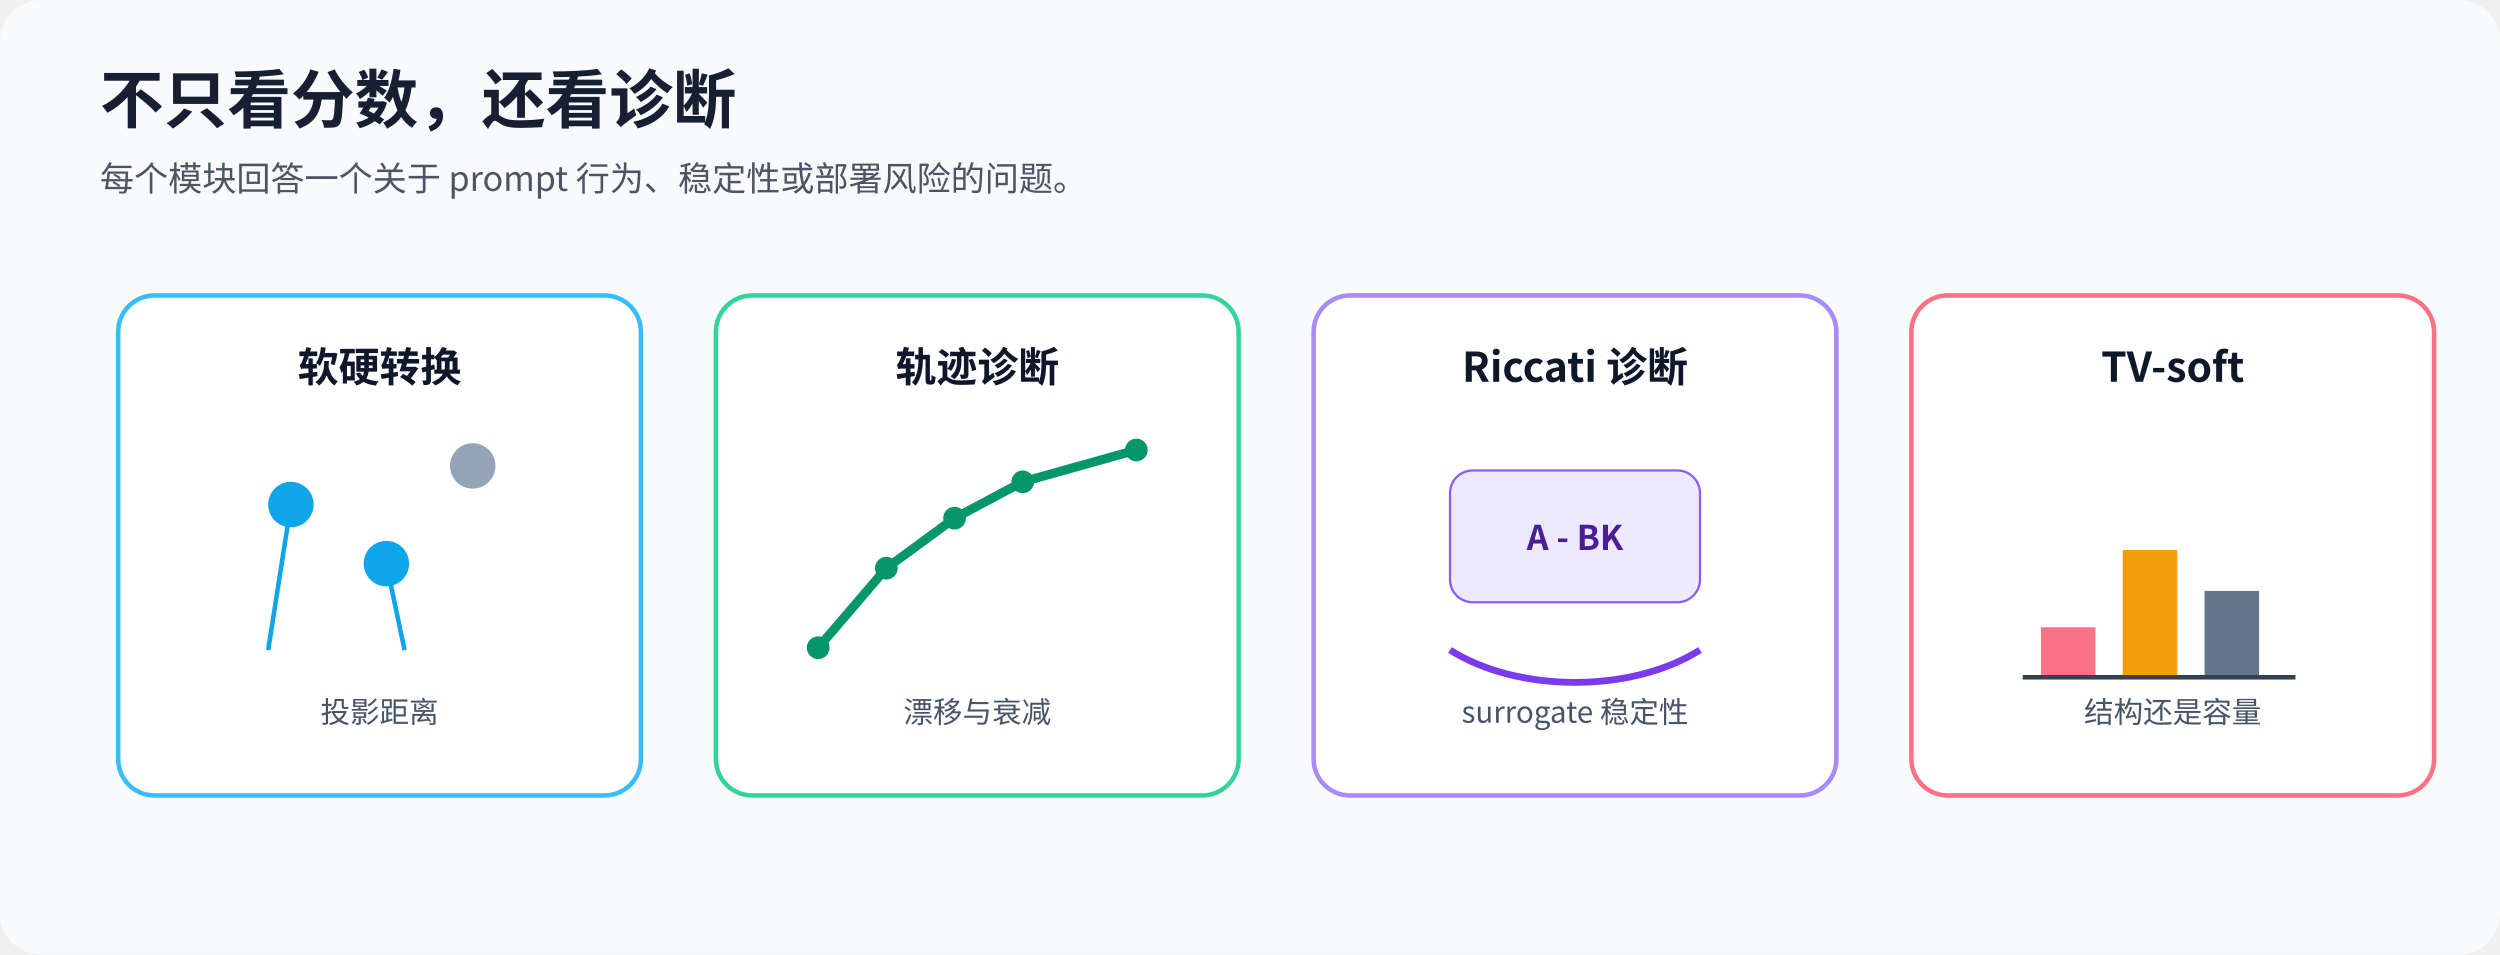
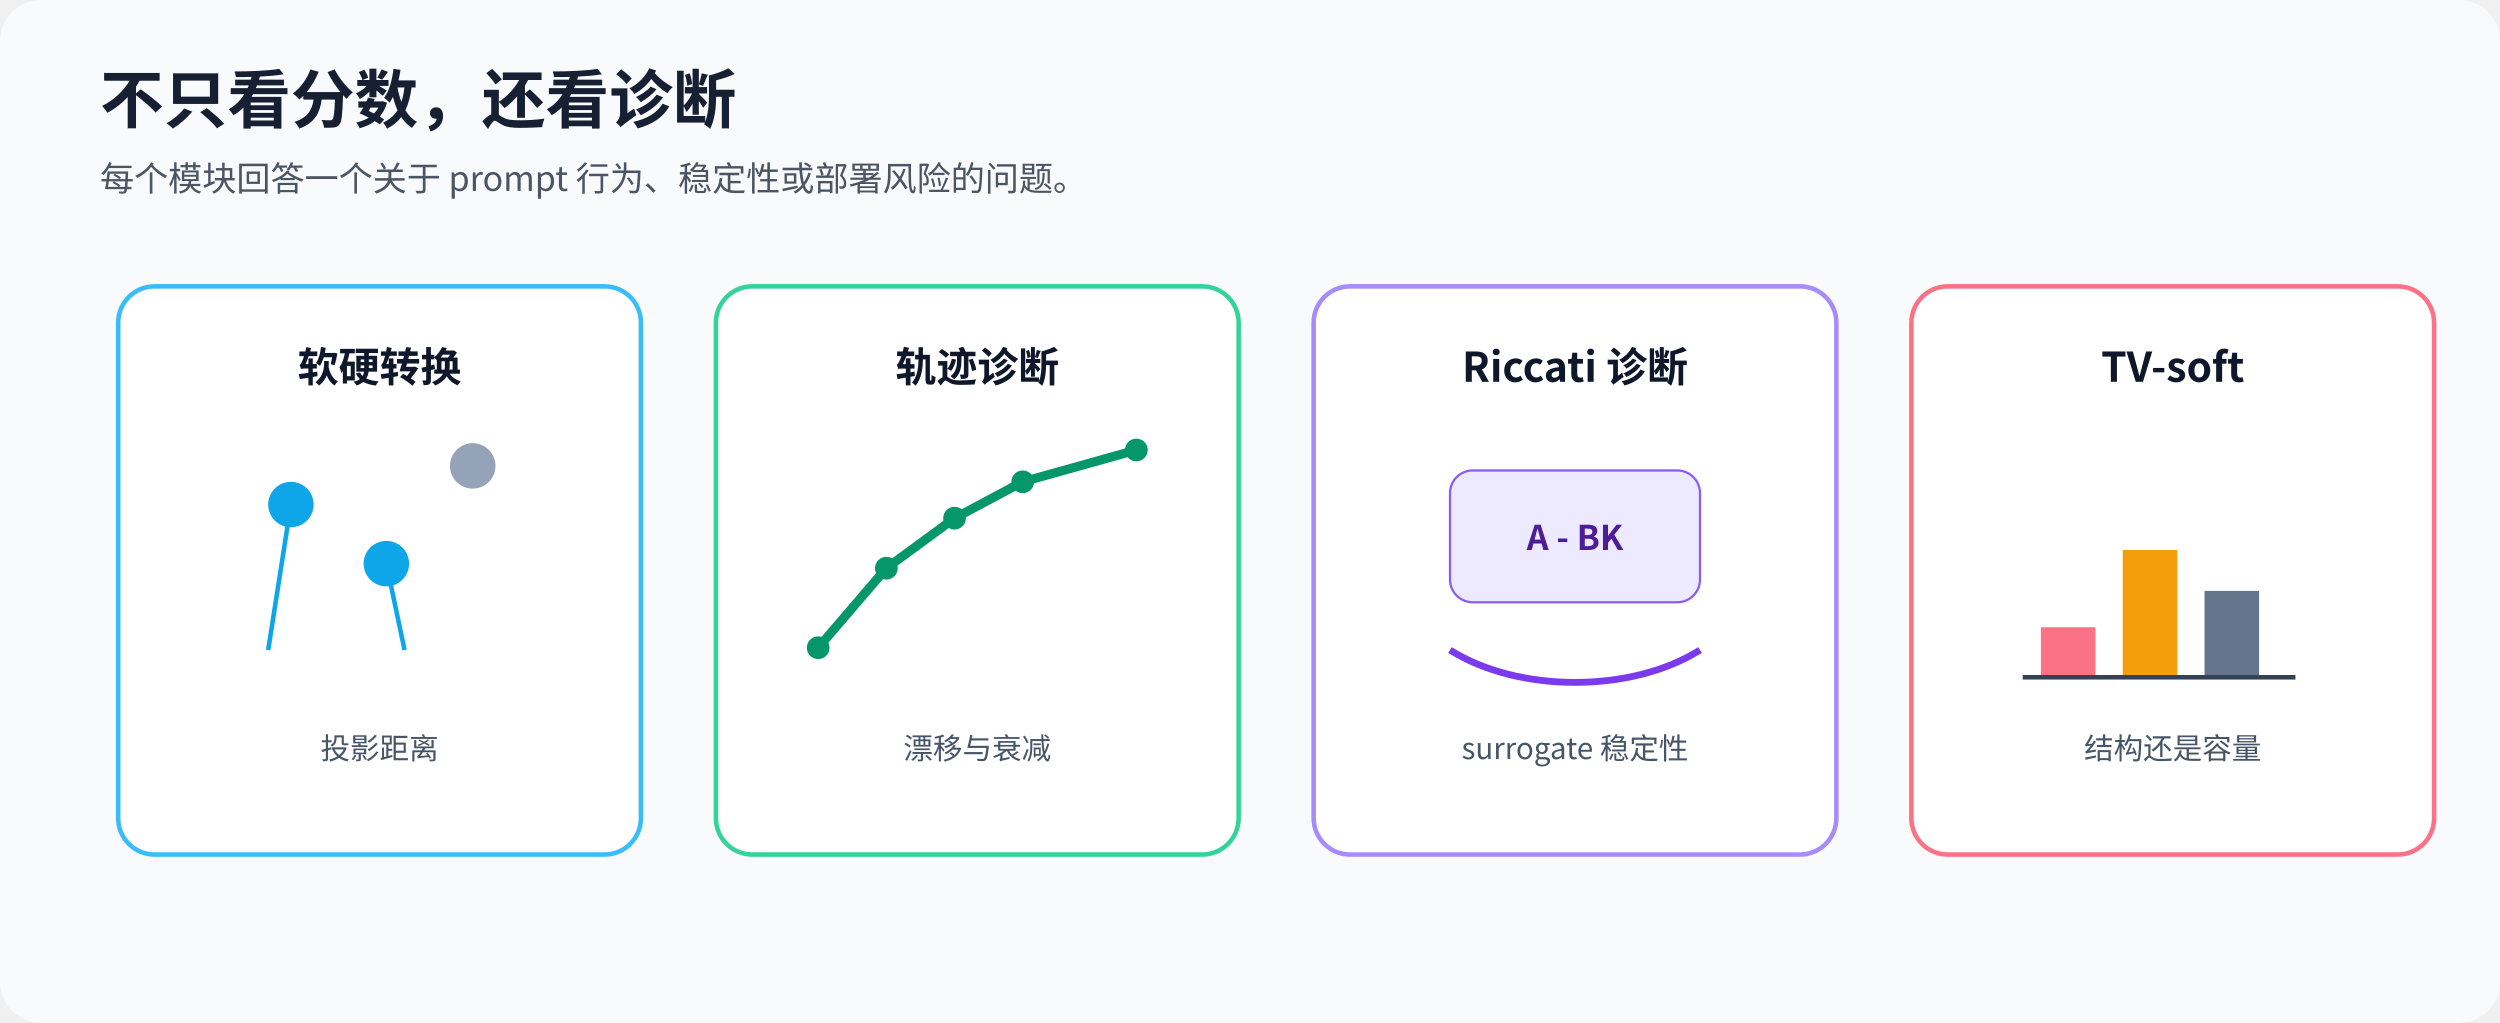
- <svg xmlns="http://www.w3.org/2000/svg" width="1100" height="420" viewBox="0 0 1100 420" role="img" aria-labelledby="title desc">
-   <rect width="1100" height="420" rx="18" fill="#f8fafc" />
+ <svg xmlns="http://www.w3.org/2000/svg" width="1100" height="450" viewBox="0 0 1100 450" role="img" aria-labelledby="title desc">
+   <rect width="1100" height="450" rx="18" fill="#f8fafc" />
  <text x="44" y="54" font-family="Microsoft YaHei, Noto Sans CJK SC, Segoe UI, Arial, sans-serif" font-size="28" font-weight="700" fill="#172033">不只看分数，还看诊断</text>
  <text x="44" y="84" font-family="Microsoft YaHei, Noto Sans CJK SC, Segoe UI, Arial, sans-serif" font-size="15" fill="#4b5563">每个模块回答一个关于 prompt 行为、稳定性或部署风险的问题。</text>
  <g font-family="Microsoft YaHei, Noto Sans CJK SC, Segoe UI, Arial, sans-serif">
-     <rect x="52" y="130" width="230" height="220" rx="16" fill="#ffffff" stroke="#38bdf8" stroke-width="2" />
+     <rect x="52" y="126" width="230" height="250" rx="16" fill="#ffffff" stroke="#38bdf8" stroke-width="2" />
    <text x="167" y="168" text-anchor="middle" font-size="18" font-weight="700" fill="#0f172a">软硬转换</text>
    <circle cx="128" cy="222" r="10" fill="#0ea5e9" />
    <circle cx="170" cy="248" r="10" fill="#0ea5e9" />
    <circle cx="208" cy="205" r="10" fill="#94a3b8" />
    <line x1="128" y1="222" x2="118" y2="286" stroke="#0ea5e9" stroke-width="2" />
    <line x1="170" y1="248" x2="178" y2="286" stroke="#0ea5e9" stroke-width="2" />
-     <text x="167" y="318" text-anchor="middle" font-size="13" fill="#475569">投影距离</text>
-     <rect x="315" y="130" width="230" height="220" rx="16" fill="#ffffff" stroke="#34d399" stroke-width="2" />
+     <text x="167" y="334" text-anchor="middle" font-size="13" fill="#475569">投影距离</text>
+     <rect x="315" y="126" width="230" height="250" rx="16" fill="#ffffff" stroke="#34d399" stroke-width="2" />
    <text x="430" y="168" text-anchor="middle" font-size="18" font-weight="700" fill="#0f172a">轨迹诊断</text>
    <polyline points="360,285 390,250 420,228 450,212 500,198" fill="none" stroke="#059669" stroke-width="4" />
    <circle cx="360" cy="285" r="5" fill="#059669" />
    <circle cx="390" cy="250" r="5" fill="#059669" />
    <circle cx="420" cy="228" r="5" fill="#059669" />
    <circle cx="450" cy="212" r="5" fill="#059669" />
    <circle cx="500" cy="198" r="5" fill="#059669" />
-     <text x="430" y="318" text-anchor="middle" font-size="13" fill="#475569">漂移与衰减</text>
-     <rect x="578" y="130" width="230" height="220" rx="16" fill="#ffffff" stroke="#a78bfa" stroke-width="2" />
+     <text x="430" y="334" text-anchor="middle" font-size="13" fill="#475569">漂移与衰减</text>
+     <rect x="578" y="126" width="230" height="250" rx="16" fill="#ffffff" stroke="#a78bfa" stroke-width="2" />
    <text x="693" y="168" text-anchor="middle" font-size="18" font-weight="700" fill="#0f172a">Riccati 诊断</text>
    <rect x="638" y="207" width="110" height="58" rx="10" fill="#ede9fe" stroke="#8b5cf6" />
    <text x="693" y="242" text-anchor="middle" font-size="15" font-weight="700" fill="#4c1d95">A - BK</text>
    <path d="M638 286 C668 305, 718 305, 748 286" fill="none" stroke="#7c3aed" stroke-width="3" />
-     <text x="693" y="318" text-anchor="middle" font-size="13" fill="#475569">surrogate 稳定性</text>
-     <rect x="841" y="130" width="230" height="220" rx="16" fill="#ffffff" stroke="#fb7185" stroke-width="2" />
+     <text x="693" y="334" text-anchor="middle" font-size="13" fill="#475569">surrogate 稳定性</text>
+     <rect x="841" y="126" width="230" height="250" rx="16" fill="#ffffff" stroke="#fb7185" stroke-width="2" />
    <text x="956" y="168" text-anchor="middle" font-size="18" font-weight="700" fill="#0f172a">TV-soft</text>
    <rect x="898" y="276" width="24" height="22" fill="#fb7185" />
    <rect x="934" y="242" width="24" height="56" fill="#f59e0b" />
    <rect x="970" y="260" width="24" height="38" fill="#64748b" />
    <line x1="890" y1="298" x2="1010" y2="298" stroke="#334155" stroke-width="2" />
-     <text x="956" y="318" text-anchor="middle" font-size="13" fill="#475569">结构还是容量</text>
+     <text x="956" y="334" text-anchor="middle" font-size="13" fill="#475569">结构还是容量</text>
  </g>
</svg>
